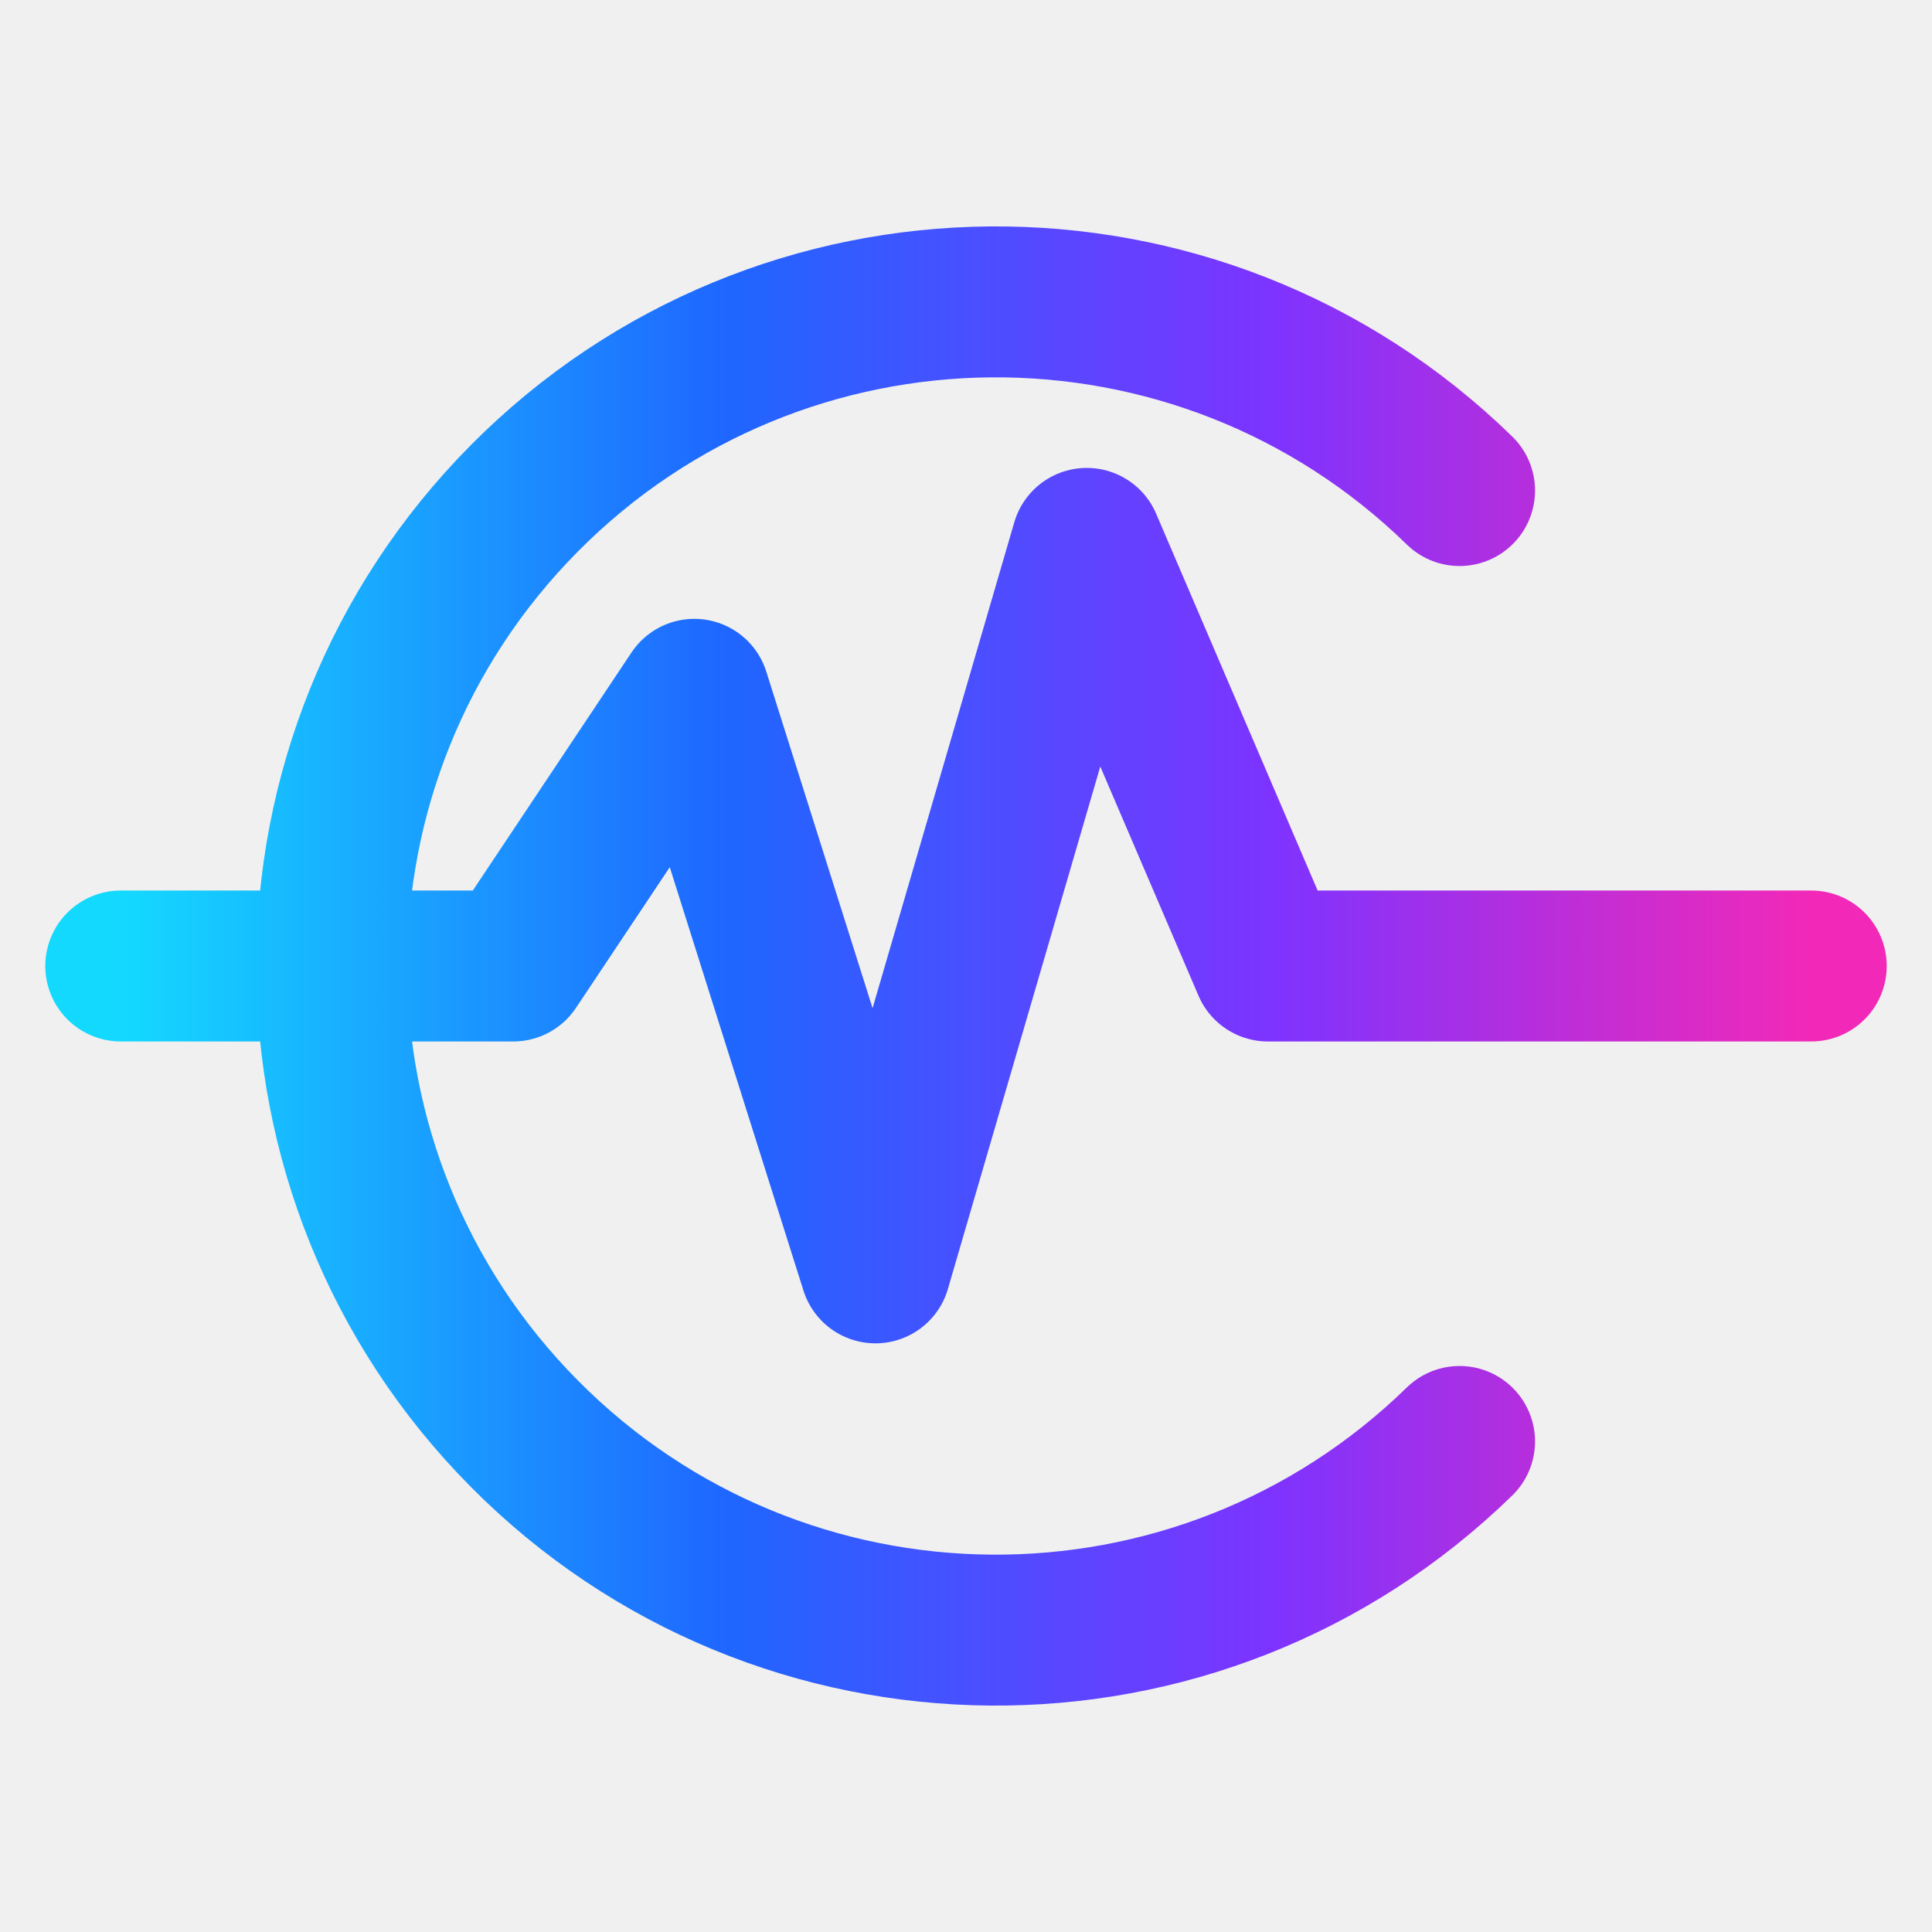
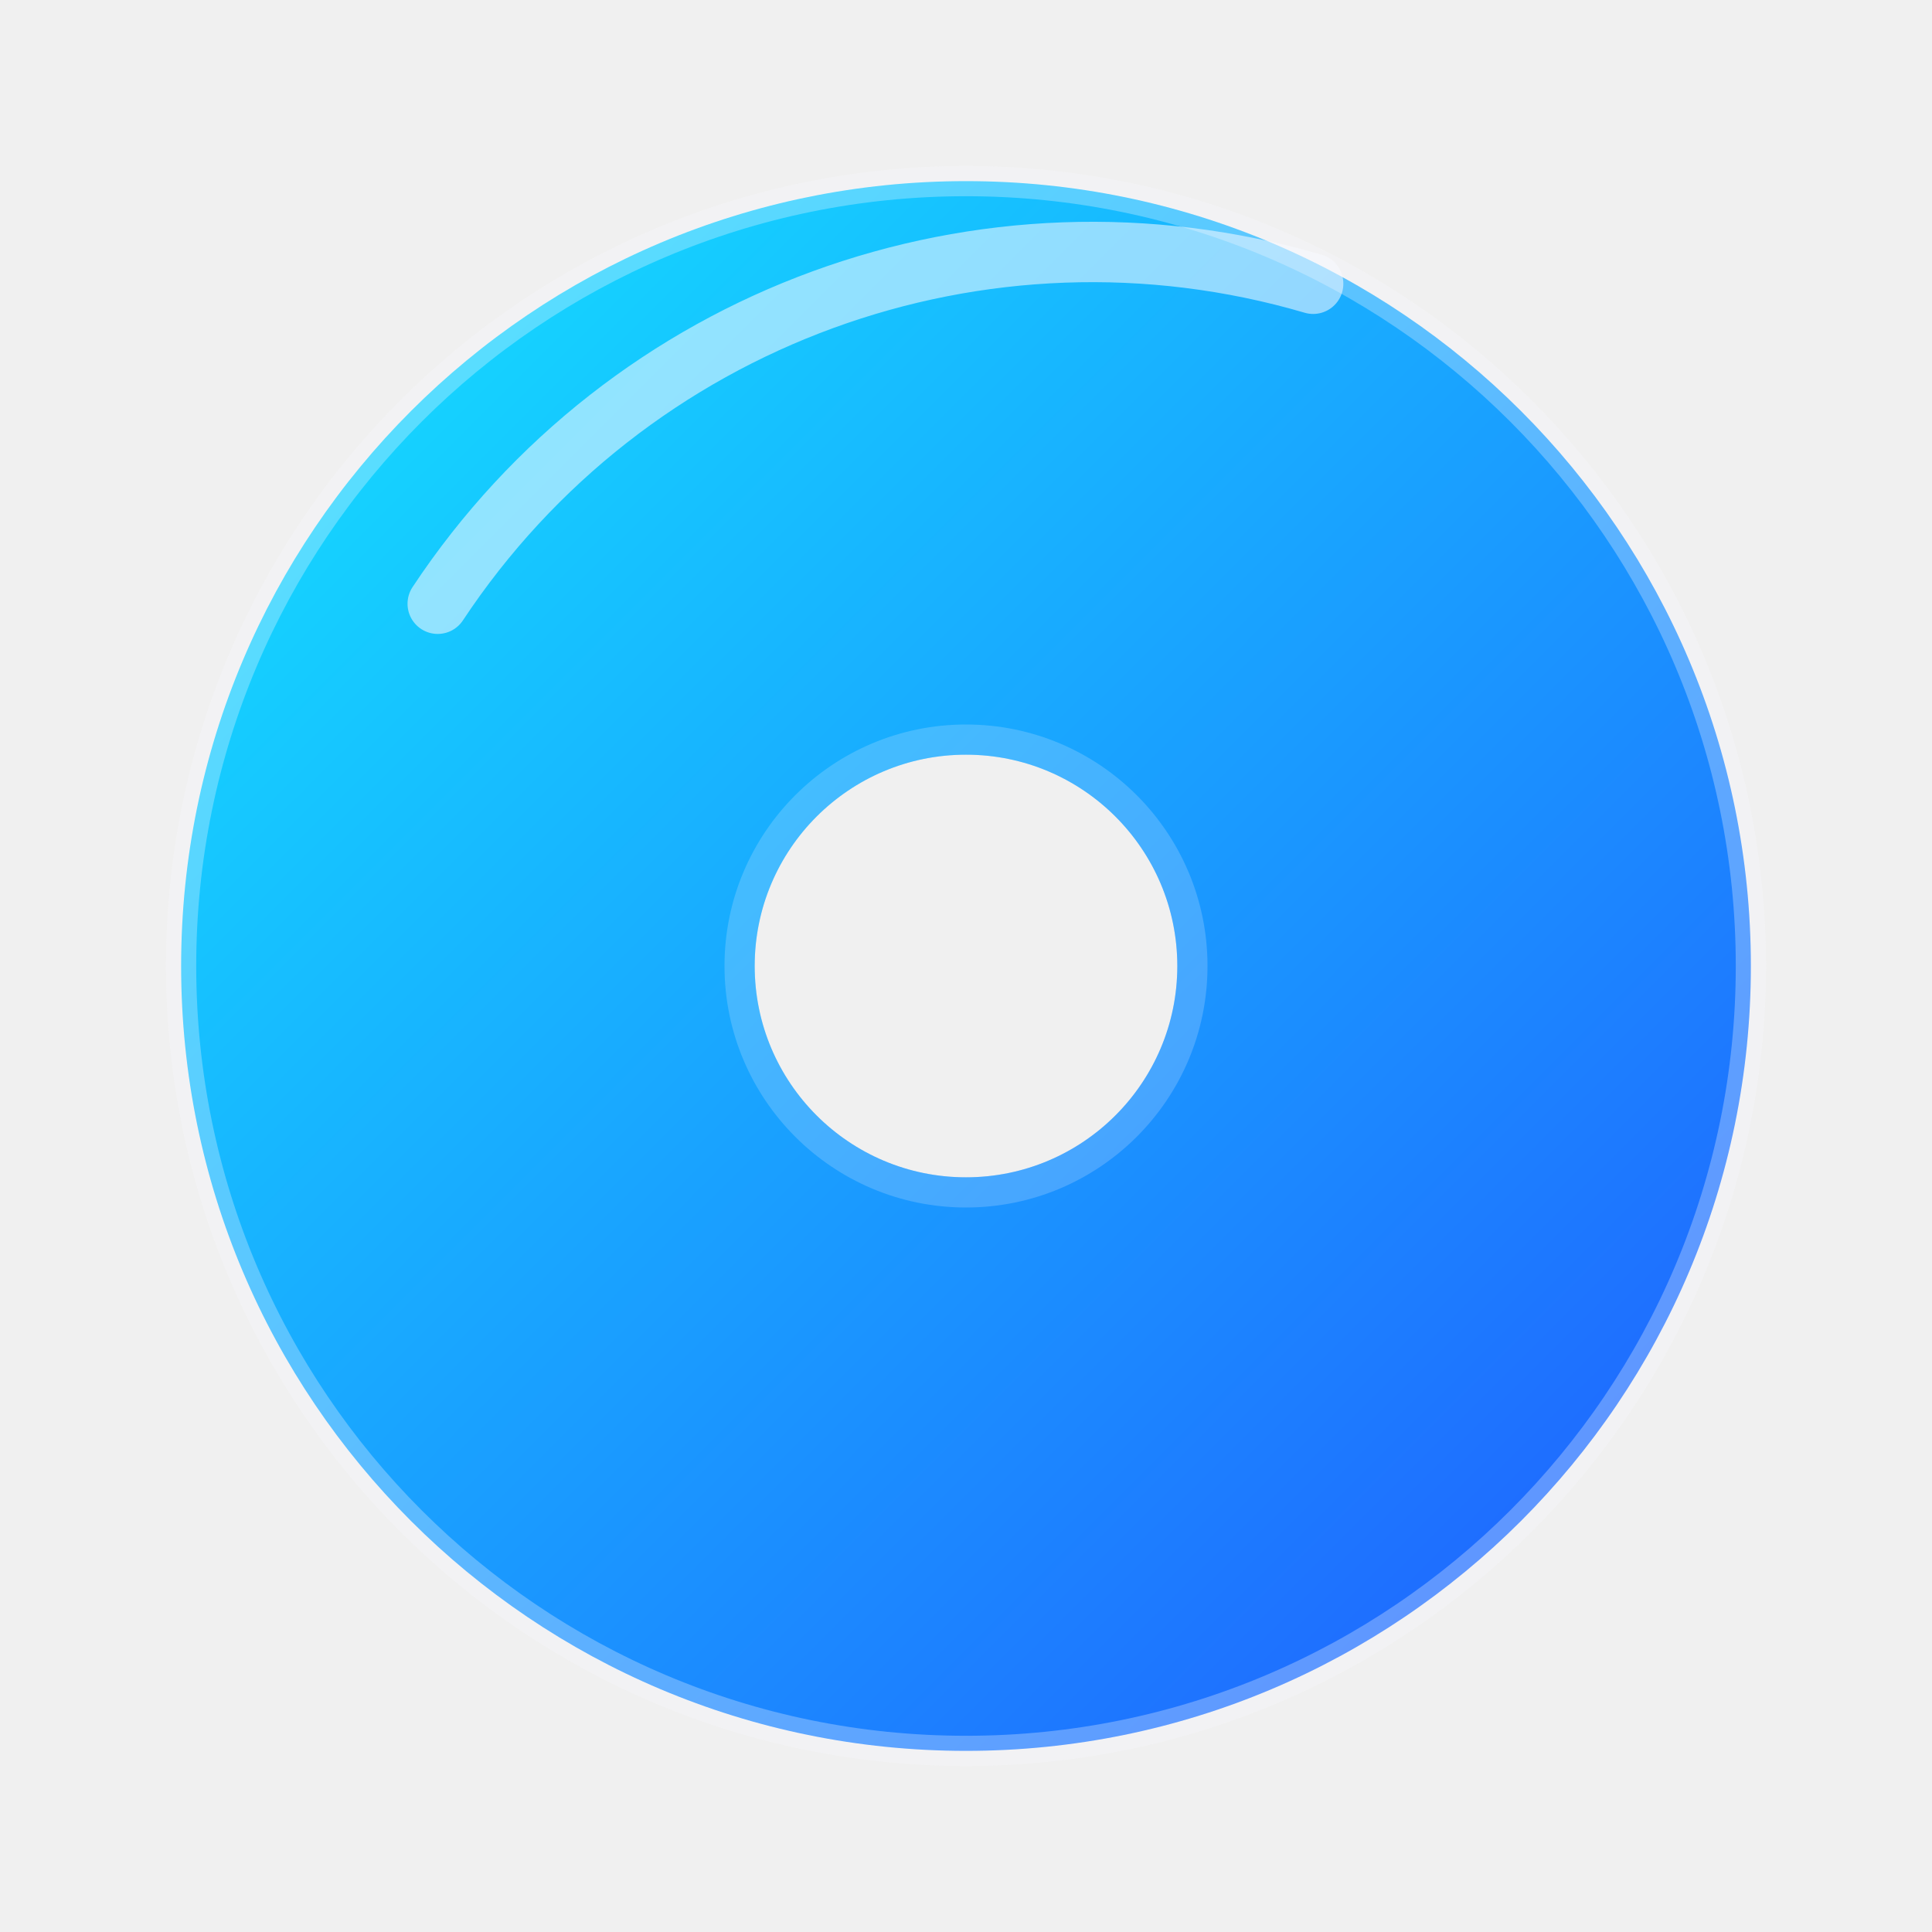
<svg xmlns="http://www.w3.org/2000/svg" viewBox="0 0 64 64" fill="none">
  <defs>
-     <linearGradient id="signal" x1="4" y1="32" x2="60" y2="32" gradientUnits="userSpaceOnUse">
+     <linearGradient id="disc" x1="11" y1="11" x2="53" y2="53" gradientUnits="userSpaceOnUse">
      <stop stop-color="#14D9FF" />
-       <stop offset=".36" stop-color="#1F66FF" />
-       <stop offset=".68" stop-color="#7D33FF" />
-       <stop offset="1" stop-color="#F229B8" />
+       <stop offset="1" stop-color="#1F66FF" />
    </linearGradient>
+     <mask id="hole">
+       <rect x="0" y="0" width="64" height="64" fill="#fff" />
+       <circle cx="32" cy="32" r="7" fill="#000" />
+     </mask>
  </defs>
-   <path d="M48.35 47.75A22 22 0 1 1 48.35 16.25" stroke="url(#signal)" stroke-width="5" stroke-linecap="round" />
-   <path d="M4 32h13l6-9 6 19 7-24 6 14h18" stroke="url(#signal)" stroke-width="5" stroke-linecap="round" stroke-linejoin="round" />
+   <g mask="url(#hole)">
+     <circle cx="32" cy="32" r="26" fill="url(#disc)" />
+     <circle cx="32" cy="32" r="26" fill="none" stroke="#F7F9FF" stroke-opacity=".3" stroke-width="1" />
+     <path d="M14.5 20A26 26 0 0 1 43.5 9.4" stroke="#F7F9FF" stroke-opacity=".55" stroke-width="2" stroke-linecap="round" />
+   </g>
+   <circle cx="32" cy="32" r="7.5" fill="none" stroke="#F7F9FF" stroke-opacity=".2" stroke-width="1" />
</svg>
